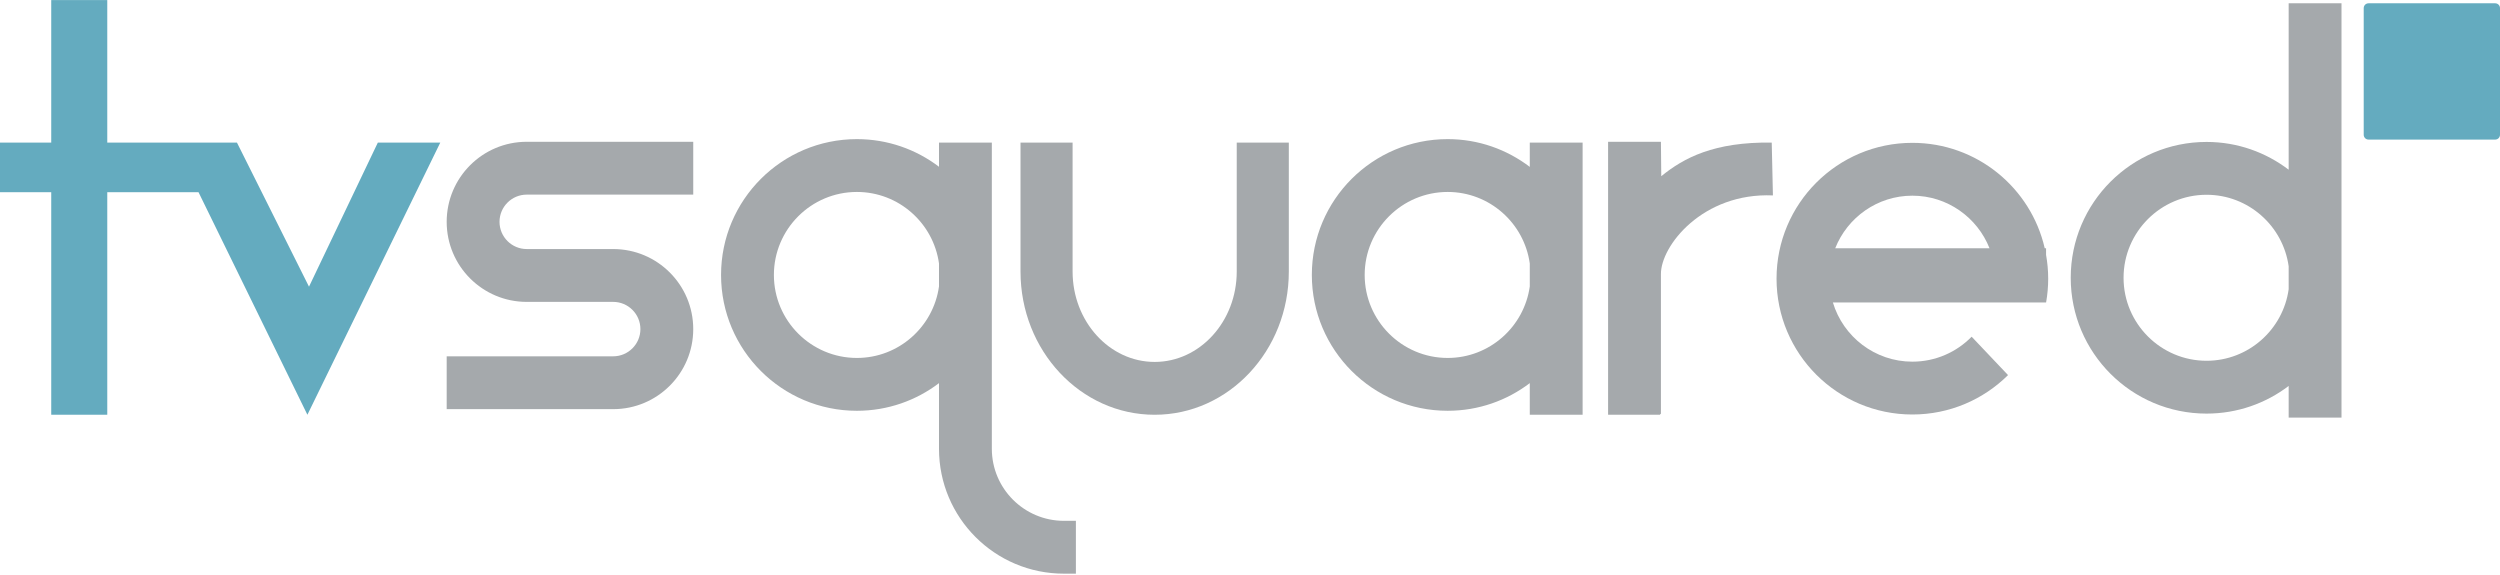
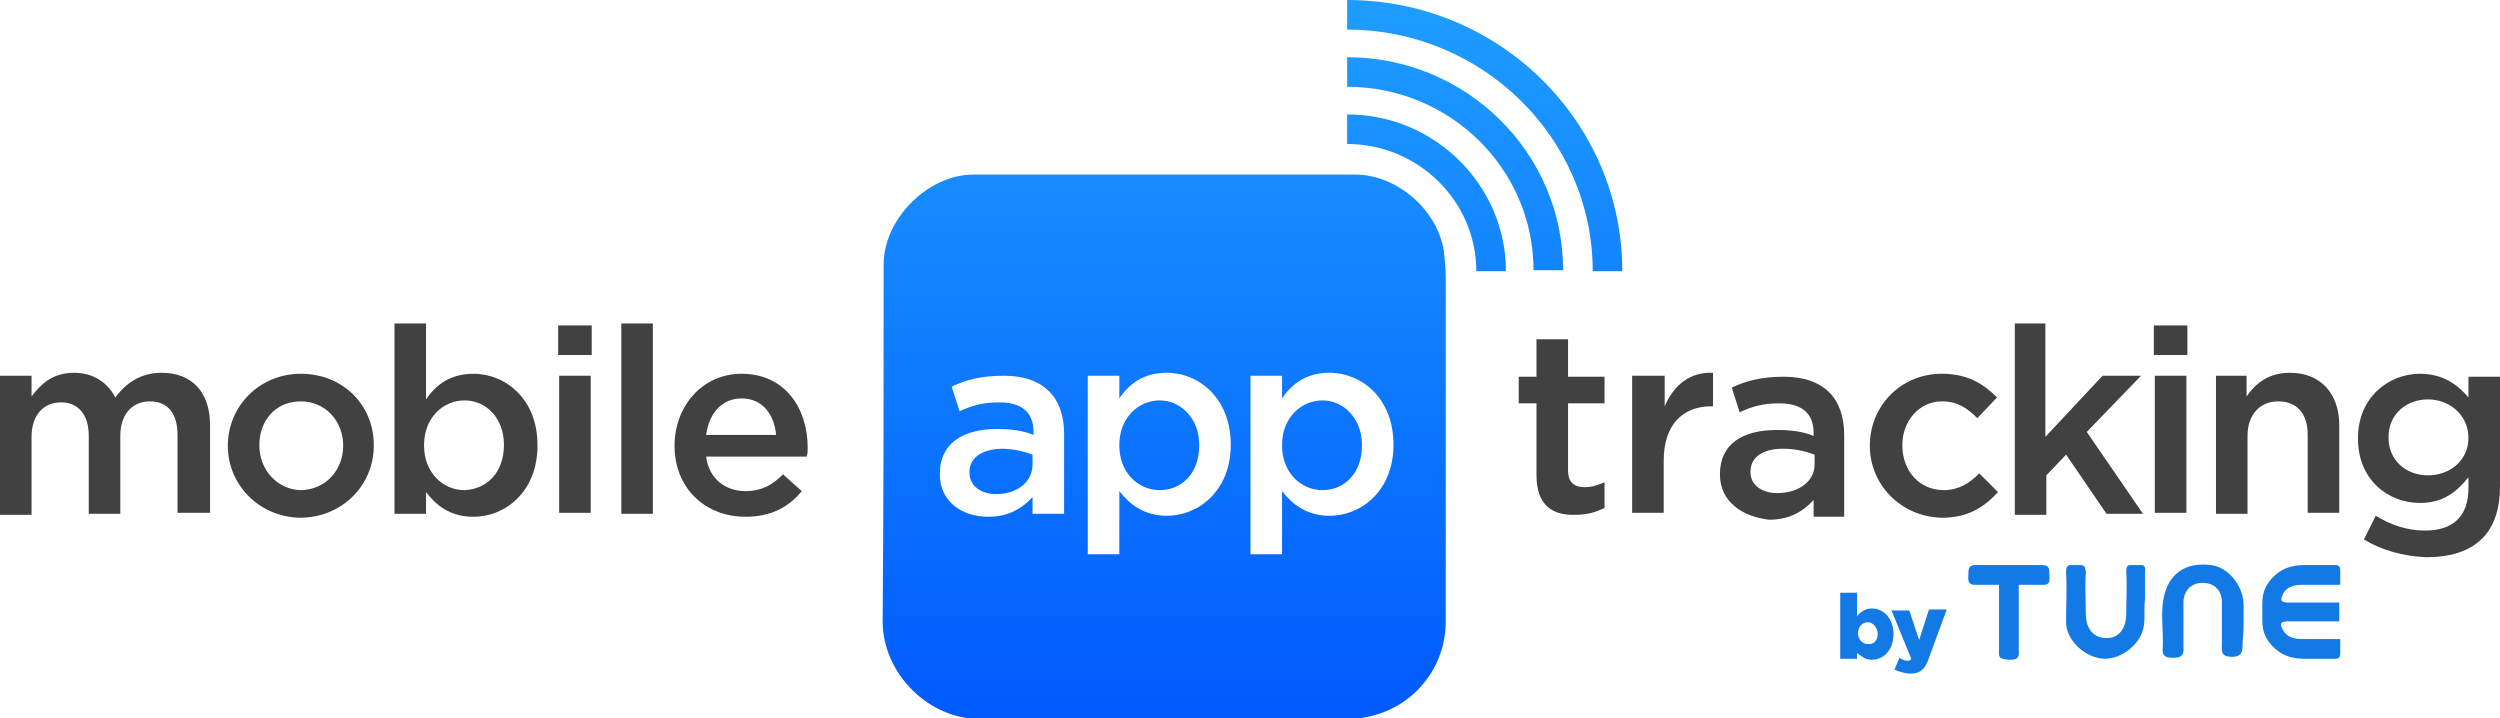
- <svg xmlns="http://www.w3.org/2000/svg" version="1.1" id="Layer_1" x="0px" y="0px" width="500px" height="115px" viewBox="0 0 500 115" enable-background="new 0 0 500 115" xml:space="preserve">
+ <svg xmlns="http://www.w3.org/2000/svg" version="1.1" id="Layer_1" x="0px" y="0px" width="253.5px" height="72.8px" viewBox="0 0 253.5 72.8" enable-background="new 0 0 253.5 72.8" xml:space="preserve">
+   <path fill="#1279E5" d="M227.5,63.5c0-0.8,0-1.5,0-2.3c-0.1-1.9-1.6-3.7-3.3-3.9c-2.4-0.3-4.1,0.7-4.7,2.9c-0.5,1.8-0.1,3.7-0.2,5.5  c-0.1,0.9,0.4,1,1.1,1c0.8,0,1.1-0.3,1-1.1c0-1.5,0-3,0-4.5c0-1.2,0.8-2,1.9-2c1.2,0,2,0.7,2,2c0,1.4,0,2.7,0,4.1  c0,0.7-0.2,1.4,1,1.4c1.1,0,1.1-0.6,1.1-1.4C227.4,64.8,227.5,64.1,227.5,63.5z" />
  <g>
-     <polygon fill="#64ABBF" points="61.8,57.335 47.39,28.517 21.454,28.517 21.454,0.018 10.247,0.018 10.247,28.517 0,28.517    0,38.443 10.247,38.443 10.247,82.951 21.454,82.951 21.454,38.443 39.705,38.443 61.479,82.951 88.056,28.517 75.568,28.517  " />
-     <path fill="#A5A9AC" d="M89.337,44.367c0,8.842,7.168,16.01,16.01,16.01h3.221c0,0,0,0,0,0h14.071c3.001,0,5.443,2.442,5.443,5.443   c0,3.001-2.442,5.443-5.443,5.443H89.337v10.567h33.301c8.842,0,16.01-7.168,16.01-16.01c0-8.842-7.168-16.01-16.01-16.01h-0.115   c0,0,0,0,0,0h-17.177c-3.001,0-5.443-2.442-5.443-5.443s2.442-5.443,5.443-5.443h33.302V28.356h-33.301   C96.505,28.356,89.337,35.524,89.337,44.367z" />
-     <path fill="#A5A9AC" d="M198.367,89.756V28.517H187.8v4.837c-4.562-3.467-10.25-5.529-16.422-5.529   c-15.003,0-27.166,12.163-27.166,27.166s12.163,27.166,27.166,27.166c6.172,0,11.86-2.062,16.422-5.529v13.128   c0,13.794,11.182,24.976,24.976,24.976h2.402v-10.567h-2.402C204.831,104.165,198.367,97.701,198.367,89.756z M171.378,71.589   c-9.153,0-16.599-7.446-16.599-16.599s7.446-16.599,16.599-16.599c8.373,0,15.3,6.238,16.422,14.307v4.585   C186.678,65.352,179.752,71.589,171.378,71.589z" />
-     <path fill="#A5A9AC" d="M247.348,54.311c0,9.966-7.363,18.074-16.414,18.074s-16.415-8.108-16.415-18.074V28.517h-10.417v25.794   c0,15.818,12.013,28.641,26.831,28.641c14.819,0,26.831-12.823,26.831-28.641V28.517h-10.417V54.311z" />
-     <path fill="#A5A9AC" d="M305.956,33.379c-4.562-3.475-10.244-5.555-16.422-5.555c-15.003,0-27.166,12.163-27.166,27.166   s12.163,27.166,27.166,27.166c6.173,0,11.862-2.062,16.422-5.531v6.326h10.567V28.517h-10.567V33.379z M289.534,71.589   c-9.153,0-16.599-7.446-16.599-16.599s7.446-16.599,16.599-16.599c8.373,0,15.3,6.238,16.422,14.307v4.585   C304.833,65.352,297.907,71.589,289.534,71.589z" />
-     <path fill="#A5A9AC" d="M457.733,33.943c-4.562-3.475-10.244-5.555-16.422-5.555c-15.003,0-27.166,12.163-27.166,27.166   s12.163,27.166,27.166,27.166c6.173,0,11.862-2.062,16.422-5.531v6.326H468.3V0.659h-10.567V33.943z M441.311,72.153   c-9.153,0-16.599-7.446-16.599-16.599s7.446-16.599,16.599-16.599c8.373,0,15.3,6.238,16.422,14.307v4.585   C456.611,65.915,449.684,72.153,441.311,72.153z" />
-     <path fill="#A5A9AC" d="M332.253,35.241l-0.068-6.884h-10.567v54.595h10.417v-0.16h0.15V54.843   c-0.052-5.673,8.354-16.36,22.4-15.76l-0.238-10.567C342.819,28.356,336.766,31.563,332.253,35.241z" />
-     <path fill="#A5A9AC" d="M409.214,49.65h-0.267c-2.764-12.073-13.563-21.082-26.473-21.082c-15.003,0-27.166,12.163-27.166,27.166   S367.47,82.9,382.473,82.9c7.464,0,14.224-3.01,19.134-7.882l-7.278-7.677c-3.015,3.079-7.216,4.992-11.856,4.992   c-7.497,0-13.841-4.998-15.895-11.834h42.635v-0.001c0.001,0.001,0.002,0.001,0.004,0.002c0.276-1.547,0.421-3.139,0.421-4.765   c0-1.626-0.151-3.217-0.425-4.765V49.65z M367.045,49.65c2.433-6.149,8.425-10.515,15.429-10.515s12.995,4.367,15.429,10.515   H367.045z" />
-     <path fill="#64ABBF" d="M499.039,0.659h-25.336c-0.531,0-0.961,0.43-0.961,0.961v25.336c0,0.531,0.43,0.961,0.961,0.961h25.336   c0.531,0,0.961-0.43,0.961-0.961V1.619C500,1.089,499.57,0.659,499.039,0.659z" />
+     <path fill="#414141" d="M0,38.1h3.2v2.1c0.9-1.2,2.1-2.4,4.3-2.4c2,0,3.4,1,4.2,2.5c1.1-1.5,2.6-2.5,4.7-2.5c3,0,4.9,1.9,4.9,5.3   v8.9H18v-7.9c0-2.2-1-3.4-2.8-3.4c-1.7,0-3,1.2-3,3.5v7.9H9v-7.9c0-2.2-1.1-3.4-2.8-3.4c-1.8,0-3,1.3-3,3.5v7.9H0V38.1z" />
+     <path fill="#414141" d="M23.1,45.2L23.1,45.2c0-4,3.2-7.3,7.4-7.3c4.3,0,7.4,3.2,7.4,7.2v0.1c0,4-3.2,7.3-7.5,7.3   C26.2,52.4,23.1,49.1,23.1,45.2z M34.8,45.2L34.8,45.2c0-2.5-1.8-4.5-4.3-4.5c-2.6,0-4.2,2-4.2,4.4v0.1c0,2.4,1.8,4.5,4.3,4.5   C33.1,49.6,34.8,47.6,34.8,45.2z" />
+     <path fill="#414141" d="M43.2,49.9v2.2H40V32.8h3.2v7.7c1-1.5,2.5-2.6,4.8-2.6c3.3,0,6.5,2.6,6.5,7.2v0.1c0,4.6-3.2,7.2-6.5,7.2   C45.6,52.4,44.2,51.2,43.2,49.9z M51.1,45.1L51.1,45.1c0-2.7-1.8-4.5-4-4.5s-4.1,1.8-4.1,4.5v0.1c0,2.7,1.9,4.5,4.1,4.5   C49.4,49.6,51.1,47.9,51.1,45.1z" />
+     <path fill="#414141" d="M56.5,33H60v3h-3.4V33z M56.7,38.1h3.2v13.9h-3.2V38.1z" />
+     <path fill="#414141" d="M63,32.8h3.2v19.3H63V32.8z" />
+     <path fill="#414141" d="M68.4,45.2L68.4,45.2c0-4,2.8-7.3,6.8-7.3c4.4,0,6.7,3.5,6.7,7.5c0,0.3,0,0.6-0.1,0.9H71.6   c0.3,2.3,2,3.5,4,3.5c1.6,0,2.7-0.6,3.8-1.7l1.9,1.7c-1.3,1.6-3.1,2.6-5.7,2.6C71.5,52.4,68.4,49.5,68.4,45.2z M78.7,44.1   c-0.2-2.1-1.4-3.7-3.5-3.7c-2,0-3.3,1.5-3.6,3.7H78.7z" />
  </g>
+   <g>
+     <linearGradient id="SVGID_1_" gradientUnits="userSpaceOnUse" x1="134.036" y1="0.25" x2="134.036" y2="73.016">
+       <stop offset="0" style="stop-color:#1E9DFF" />
+       <stop offset="1" style="stop-color:#005AFE" />
+     </linearGradient>
+     <path fill="url(#SVGID_1_)" d="M134.1,40.6c-2.2,0-4.1,1.8-4.1,4.5v0.1c0,2.7,1.9,4.5,4.1,4.5c2.2,0,4-1.7,4-4.5v-0.1   C138.1,42.4,136.2,40.6,134.1,40.6z" />
+     <linearGradient id="SVGID_2_" gradientUnits="userSpaceOnUse" x1="117.542" y1="0.25" x2="117.542" y2="73.016">
+       <stop offset="0" style="stop-color:#1E9DFF" />
+       <stop offset="1" style="stop-color:#005AFE" />
+     </linearGradient>
+     <path fill="url(#SVGID_2_)" d="M117.6,40.6c-2.2,0-4.1,1.8-4.1,4.5v0.1c0,2.7,1.9,4.5,4.1,4.5c2.2,0,4-1.7,4-4.5v-0.1   C121.6,42.4,119.7,40.6,117.6,40.6z" />
+     <linearGradient id="SVGID_3_" gradientUnits="userSpaceOnUse" x1="118.034" y1="0.25" x2="118.034" y2="73.016">
+       <stop offset="0" style="stop-color:#1E9DFF" />
+       <stop offset="1" style="stop-color:#005AFE" />
+     </linearGradient>
+     <path fill="url(#SVGID_3_)" d="M146.4,25.4c-0.7-4.2-4.8-7.7-9-7.7c-12.9,0-25.8,0-38.7,0c-4.6,0-9.1,4.5-9.1,9.1   c0,12.1,0,24.1-0.1,36.2c0,5.3,4.7,10,10,9.9c6.2-0.1,12.3,0,18.5,0c6.2,0,12.4,0,18.6,0c5.6,0,10-4.4,10-9.9c0-11.6,0-23.2,0-34.7   C146.6,27.2,146.5,26.3,146.4,25.4z M107.8,52.1h-3.1v-1.7c-1,1.1-2.4,2-4.5,2c-2.6,0-4.9-1.5-4.9-4.3V48c0-3,2.3-4.5,5.8-4.5   c1.6,0,2.7,0.2,3.7,0.6v-0.3c0-2-1.2-3-3.5-3c-1.6,0-2.7,0.3-4,0.9l-0.8-2.5c1.5-0.7,3-1.1,5.3-1.1c2.1,0,3.6,0.6,4.6,1.6   c1,1,1.5,2.5,1.5,4.3V52.1z M124.8,45.1c0,4.6-3.2,7.2-6.5,7.2c-2.3,0-3.8-1.2-4.8-2.5v6.4h-3.2V38.1h3.2v2.3   c1-1.5,2.5-2.6,4.8-2.6C121.6,37.8,124.8,40.4,124.8,45.1L124.8,45.1z M141.3,45.1c0,4.6-3.2,7.2-6.5,7.2c-2.3,0-3.8-1.2-4.8-2.5   v6.4h-3.2V38.1h3.2v2.3c1-1.5,2.5-2.6,4.8-2.6C138.1,37.8,141.3,40.4,141.3,45.1L141.3,45.1z" />
+     <linearGradient id="SVGID_4_" gradientUnits="userSpaceOnUse" x1="101.535" y1="0.25" x2="101.535" y2="73.016">
+       <stop offset="0" style="stop-color:#1E9DFF" />
+       <stop offset="1" style="stop-color:#005AFE" />
+     </linearGradient>
+     <path fill="url(#SVGID_4_)" d="M98.3,47.9L98.3,47.9c0,1.4,1.2,2.2,2.7,2.2c2.1,0,3.7-1.2,3.7-3v-1c-0.8-0.3-1.9-0.6-3.2-0.6   C99.5,45.6,98.3,46.4,98.3,47.9z" />
+   </g>
+   <g>
+     <path fill="#1279E5" d="M188.3,66.2v0.6h-1.7v-6.7h1.7v2.4c0.3-0.4,0.8-0.8,1.5-0.8c1.2,0,2.2,1,2.2,2.6v0c0,1.6-1,2.6-2.2,2.6   C189.1,66.9,188.7,66.5,188.3,66.2z M190.4,64.3L190.4,64.3c0-0.7-0.5-1.2-1-1.2c-0.6,0-1,0.5-1,1.1v0c0,0.7,0.5,1.1,1,1.1   C189.9,65.4,190.4,65,190.4,64.3z" />
+     <path fill="#1279E5" d="M195.6,61.8h1.8l-1.8,4.9c-0.4,1.2-0.9,1.6-1.9,1.6c-0.6,0-1.1-0.2-1.6-0.4l0.5-1.2   c0.3,0.2,0.6,0.3,0.8,0.3c0.2,0,0.3,0,0.4-0.2l-2-4.9h1.8l1,3L195.6,61.8z" />
+   </g>
+   <g>
+     <path fill="#414141" d="M155.8,48.2v-7.3H154v-2.7h1.8v-3.8h3.2v3.8h3.7v2.7H159v6.8c0,1.2,0.6,1.7,1.7,1.7c0.7,0,1.3-0.2,2-0.5   v2.6c-0.8,0.4-1.7,0.7-2.9,0.7C157.5,52.3,155.8,51.3,155.8,48.2z" />
+     <path fill="#414141" d="M165.6,38.1h3.2v3.1c0.9-2.1,2.5-3.5,4.9-3.4v3.4h-0.2c-2.8,0-4.8,1.8-4.8,5.5v5.3h-3.2V38.1z" />
+     <path fill="#414141" d="M174.4,48.1L174.4,48.1c0-3.1,2.3-4.5,5.8-4.5c1.6,0,2.7,0.2,3.7,0.6v-0.3c0-2-1.2-3-3.5-3   c-1.6,0-2.7,0.3-4,0.9l-0.8-2.5c1.5-0.7,3-1.1,5.3-1.1c2.1,0,3.6,0.6,4.6,1.6c1,1,1.5,2.5,1.5,4.3v8.3h-3.1v-1.7   c-1,1.1-2.4,2-4.5,2C176.7,52.4,174.4,50.9,174.4,48.1z M184,47.1v-1c-0.8-0.3-1.9-0.6-3.2-0.6c-2.1,0-3.3,0.9-3.3,2.3v0.1   c0,1.3,1.2,2.1,2.7,2.1C182.4,50,184,48.8,184,47.1z" />
+     <path fill="#414141" d="M189.6,45.2L189.6,45.2c0-4,3.1-7.3,7.3-7.3c2.6,0,4.2,1,5.6,2.4l-2,2.1c-1-1-2-1.7-3.6-1.7   c-2.3,0-4,2-4,4.4v0.1c0,2.5,1.7,4.5,4.2,4.5c1.5,0,2.6-0.7,3.6-1.7l1.9,1.9c-1.4,1.5-3,2.6-5.7,2.6   C192.7,52.4,189.6,49.1,189.6,45.2z" />
+     <path fill="#414141" d="M204.2,32.8h3.2v11.5l5.8-6.2h3.9l-5.5,5.7l5.7,8.3h-3.7l-4.1-6l-2,2.1v4h-3.2V32.8z" />
+     <path fill="#414141" d="M218.4,33h3.4v3h-3.4V33z M218.5,38.1h3.2v13.9h-3.2V38.1z" />
+     <path fill="#414141" d="M224.6,38.1h3.2v2.1c0.9-1.3,2.2-2.4,4.4-2.4c3.1,0,5,2.1,5,5.3v8.9H234v-7.9c0-2.2-1.1-3.4-3-3.4   c-1.8,0-3.1,1.3-3.1,3.5v7.9h-3.2V38.1z" />
+     <path fill="#414141" d="M239.7,54.7l1.2-2.4c1.5,0.9,3.1,1.5,5,1.5c2.9,0,4.4-1.5,4.4-4.3v-1.1c-1.2,1.5-2.6,2.6-4.9,2.6   c-3.3,0-6.3-2.4-6.3-6.5v-0.1c0-4.1,3.1-6.5,6.3-6.5c2.3,0,3.8,1.1,4.9,2.4v-2.1h3.2v11.1c0,2.3-0.6,4.1-1.8,5.3   c-1.3,1.3-3.2,1.9-5.7,1.9C243.7,56.4,241.5,55.8,239.7,54.7z M250.3,44.4L250.3,44.4c0-2.3-1.9-3.9-4.1-3.9s-4,1.5-4,3.8v0.1   c0,2.3,1.8,3.8,4,3.8C248.4,48.2,250.3,46.7,250.3,44.4z" />
+   </g>
+   <path fill="#1279E5" d="M207.8,58.1c0-0.5-0.1-0.8-0.7-0.8c-0.8,0-1.6,0-2.4,0c-0.3,0-0.6,0-0.9,0c0,0-0.1,0-0.1,0c0,0-0.1,0-0.1,0  c-0.3,0-0.6,0-0.9,0c-0.8,0-1.6,0-2.4,0c-0.6,0-0.7,0.3-0.7,0.8c0,0.6-0.2,1.2,0.7,1.2c0,0,0.1,0,0.1,0l1.9,0h0.4v0.6v5.8  c0,0.1,0,0.2,0,0.3c-0.1,0.9,0.4,0.8,1,0.9c0.6,0,1.1,0,1-0.9c0-0.1,0-0.2,0-0.3v-5.8v-0.6h0.4h2.1C208,59.3,207.8,58.7,207.8,58.1z  " />
+   <g>
+     <path fill="#1279E5" d="M217.2,57.3h-0.4c0,0-0.1,0-0.1,0c-0.1,0-0.2,0-0.3,0H216c-0.3,0-0.4,0.2-0.4,0.7c0.1,1.4,0,2.8,0,4.2   c0,1.5-0.7,2.5-2,2.5c-1.3,0-2.1-0.9-2.1-2.5c0-1.4-0.1-2.7,0-4.1c0-0.6-0.2-0.8-0.5-0.8h-0.5c-0.1,0-0.1,0-0.2,0h-0.3   c-0.3,0-0.5,0.1-0.5,0.7c0.1,1.7,0,3.4,0,5.1c0,1.6,1.5,3.2,3.2,3.6c1.5,0.4,3.2-0.5,4.1-1.8c1-1.4,0.5-2.9,0.7-4.1   c0-1.1,0-2,0-2.8C217.6,57.5,217.4,57.3,217.2,57.3z" />
+   </g>
+   <path fill="#1279E5" d="M237.2,61.8v-0.7h-0.4h-0.6H234c-0.7,0-1.4,0-2,0c-0.9,0-0.7-0.4-0.5-0.9c0.4-0.7,1.1-0.9,1.9-0.9  c0.5,0,1,0,1.6,0h0h1.9h0.4v-0.5v0v-0.8v-0.2c0-0.3-0.1-0.5-0.5-0.5c0,0,0,0,0,0h-0.1c0,0,0,0,0,0h-2.9h0c-0.9,0-1.8,0.1-2.7,0.7  c-1.1,0.8-1.7,1.8-1.7,3.1c0,0.2,0,0.6,0,1h0c0,0,0,0.1,0,0.1c0,0,0,0.1,0,0.1h0c0,0.2,0,0.5,0,0.7c0,1.3,0.6,2.3,1.7,3.1  c0.9,0.6,1.8,0.7,2.7,0.7h0h2.9c0,0,0,0,0,0h0.1c0,0,0,0,0,0c0.4,0,0.5-0.2,0.5-0.5v-0.2v-0.8v0v-0.5h-0.4h-1.9h0c-0.5,0-1,0-1.6,0  c-0.8,0-1.5-0.2-1.9-0.9c-0.3-0.5-0.4-0.9,0.5-0.9c0.7,0,1.4,0,2,0h2.2h0.6h0.4v-0.6h0C237.2,62.2,237.2,61.9,237.2,61.8z" />
+   <linearGradient id="SVGID_5_" gradientUnits="userSpaceOnUse" x1="150.541" y1="0.25" x2="150.541" y2="73.016">
+     <stop offset="0" style="stop-color:#1E9DFF" />
+     <stop offset="1" style="stop-color:#005AFE" />
+   </linearGradient>
+   <path fill="url(#SVGID_5_)" d="M164.5,27.5h-3C161.5,14,150.3,3,136.6,3V0C152,0,164.5,12.3,164.5,27.5z" />
+   <linearGradient id="SVGID_6_" gradientUnits="userSpaceOnUse" x1="147.553" y1="0.25" x2="147.553" y2="73.016">
+     <stop offset="0" style="stop-color:#1E9DFF" />
+     <stop offset="1" style="stop-color:#005AFE" />
+   </linearGradient>
+   <path fill="url(#SVGID_6_)" d="M158.5,27.4h-3c0-10.3-8.5-18.6-18.9-18.6v-3C148.7,5.8,158.5,15.5,158.5,27.4z" />
+   <linearGradient id="SVGID_7_" gradientUnits="userSpaceOnUse" x1="144.65" y1="0.25" x2="144.65" y2="73.016">
+     <stop offset="0" style="stop-color:#1E9DFF" />
+     <stop offset="1" style="stop-color:#005AFE" />
+   </linearGradient>
+   <path fill="url(#SVGID_7_)" d="M152.7,27.5h-3c0-7.1-5.9-12.9-13.1-12.9v-3C145.5,11.6,152.7,18.8,152.7,27.5z" />
</svg>
